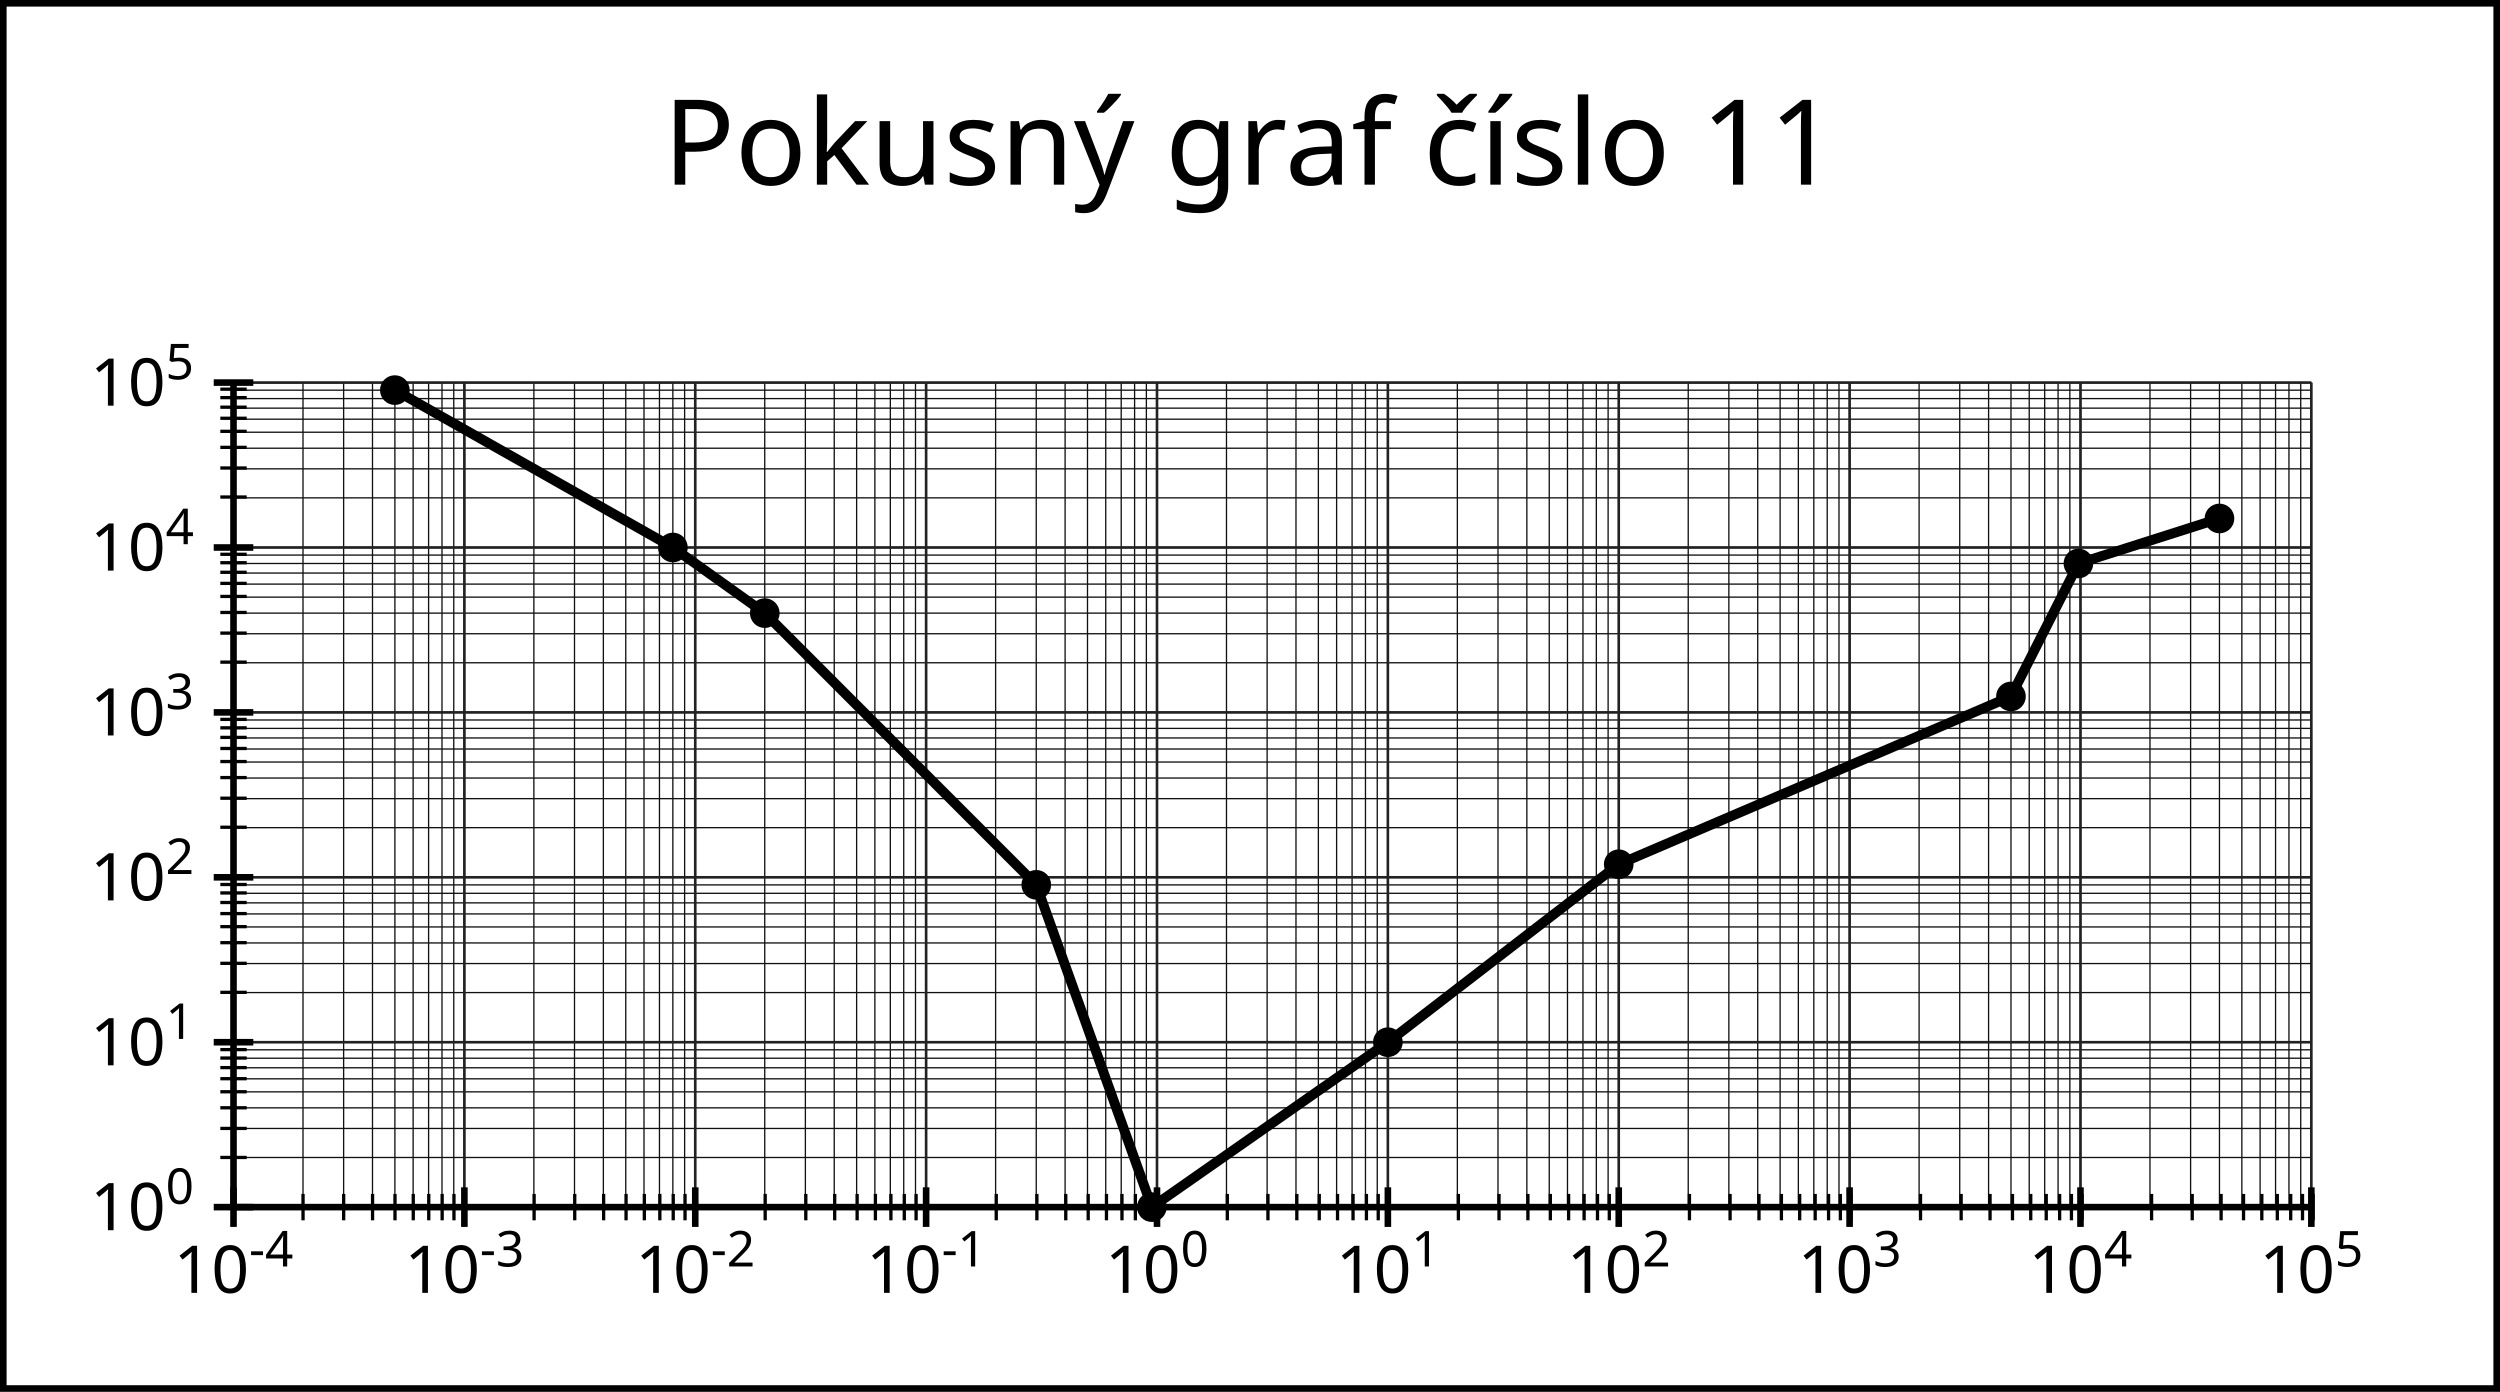
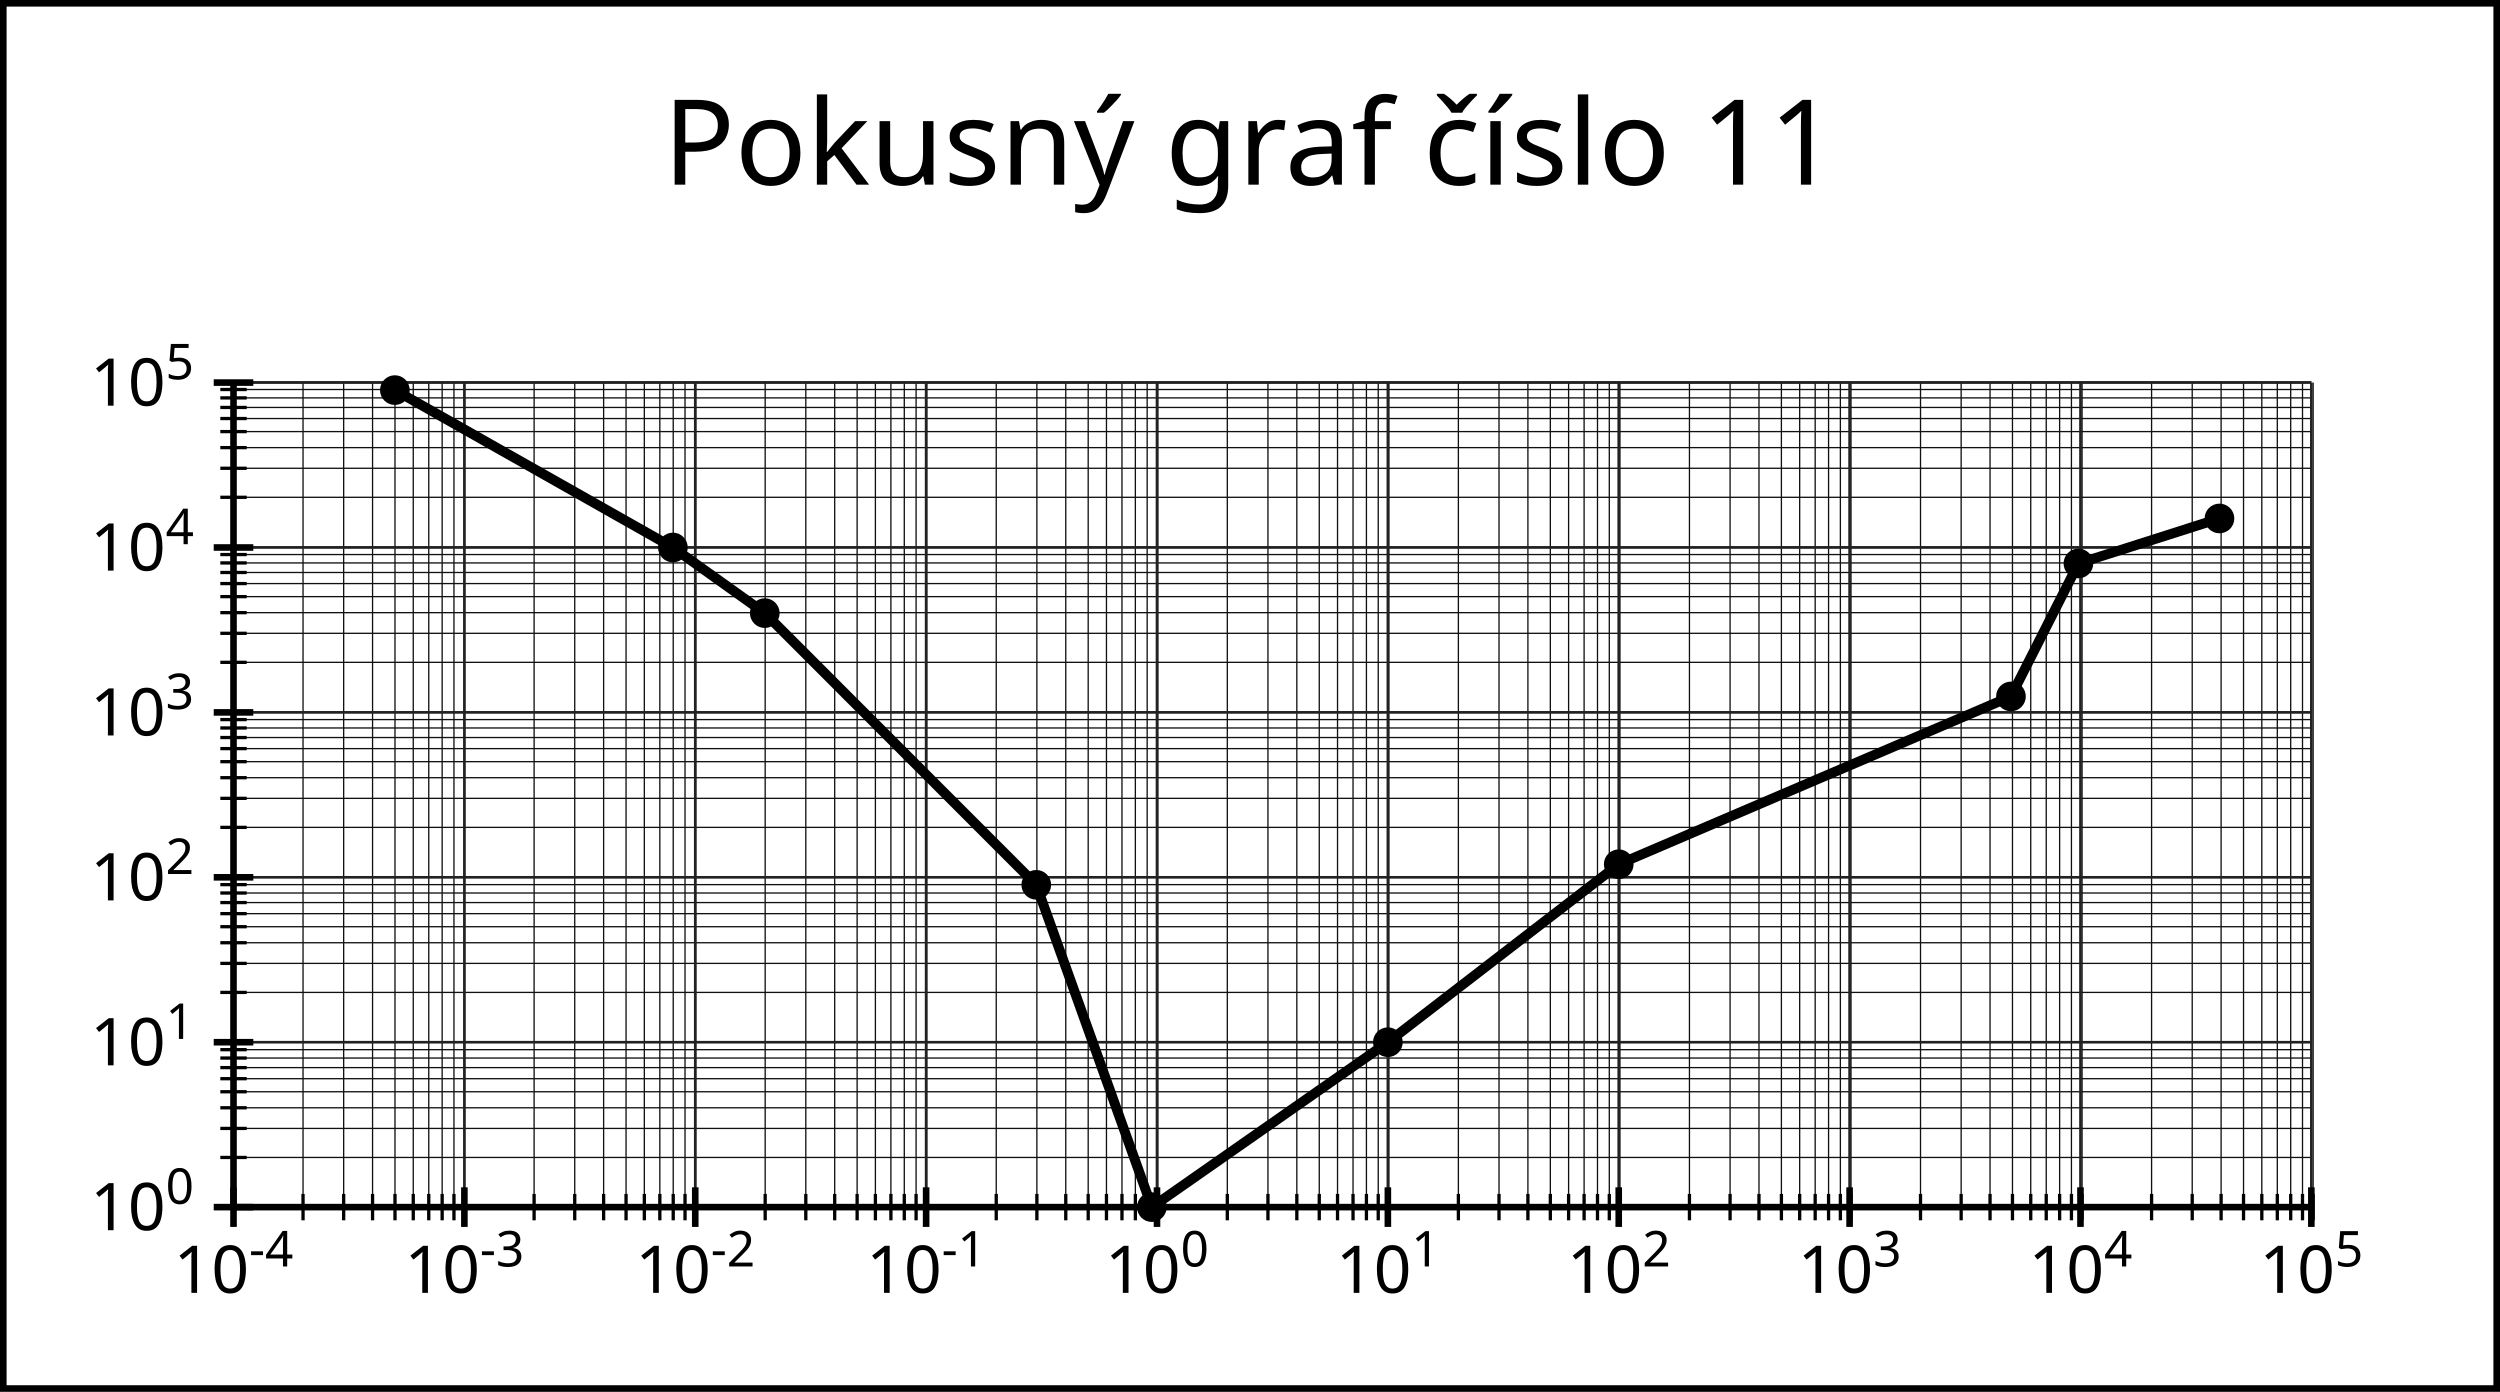
<svg xmlns="http://www.w3.org/2000/svg" viewBox="0 0 379 211">
  <g>
    <text x="189.5" y="28" text-anchor="middle" font-family="Verdana" font-size="18" fill="black">Pokusný graf číslo 11</text>
  </g>
-   <path d="M35.4,58 l0,125 m10.535,-125 l0,125 m6.16,-125 l0,125 m4.375,-125 l0,125 m3.395,-125 l0,125 m2.765,-125 l0,125 m2.345,-125 l0,125 m2.03,-125 l0,125 m1.785,-125 l0,125 m1.61,-125 l0,125 m10.535,-125 l0,125 m6.16,-125 l0,125 m4.375,-125 l0,125 m3.395,-125 l0,125 m2.765,-125 l0,125 m2.345,-125 l0,125 m2.03,-125 l0,125 m1.785,-125 l0,125 m1.61,-125 l0,125 m10.535,-125 l0,125 m6.16,-125 l0,125 m4.375,-125 l0,125 m3.395,-125 l0,125 m2.765,-125 l0,125 m2.345,-125 l0,125 m2.03,-125 l0,125 m1.785,-125 l0,125 m1.61,-125 l0,125 m10.535,-125 l0,125 m6.16,-125 l0,125 m4.375,-125 l0,125 m3.395,-125 l0,125 m2.765,-125 l0,125 m2.345,-125 l0,125 m2.03,-125 l0,125 m1.785,-125 l0,125 m1.61,-125 l0,125 m10.535,-125 l0,125 m6.16,-125 l0,125 m4.375,-125 l0,125 m3.395,-125 l0,125 m2.765,-125 l0,125 m2.345,-125 l0,125 m2.03,-125 l0,125 m1.785,-125 l0,125 m1.61,-125 l0,125 m10.535,-125 l0,125 m6.16,-125 l0,125 m4.375,-125 l0,125 m3.395,-125 l0,125 m2.765,-125 l0,125 m2.345,-125 l0,125 m2.03,-125 l0,125 m1.785,-125 l0,125 m1.61,-125 l0,125 m10.535,-125 l0,125 m6.16,-125 l0,125 m4.375,-125 l0,125 m3.395,-125 l0,125 m2.765,-125 l0,125 m2.345,-125 l0,125 m2.03,-125 l0,125 m1.785,-125 l0,125 m1.61,-125 l0,125 m10.535,-125 l0,125 m6.16,-125 l0,125 m4.375,-125 l0,125 m3.395,-125 l0,125 m2.765,-125 l0,125 m2.345,-125 l0,125 m2.03,-125 l0,125 m1.785,-125 l0,125 m1.61,-125 l0,125 m10.535,-125 l0,125 m6.16,-125 l0,125 m4.375,-125 l0,125 m3.395,-125 l0,125 m2.765,-125 l0,125 m2.345,-125 l0,125 m2.03,-125 l0,125 m1.785,-125 l0,125 m1.61,-125 l0,125" stroke="#111" stroke-width="0.2" />
-   <path d="M35.4,183 l315,0  m-315,-7.525 l315,0  m-315,-4.4 l315,0  m-315,-3.125 l315,0  m-315,-2.425 l315,0  m-315,-1.975 l315,0  m-315,-1.675 l315,0  m-315,-1.45 l315,0  m-315,-1.275 l315,0  m-315,-1.15 l315,0  m-315,-7.525 l315,0  m-315,-4.4 l315,0  m-315,-3.125 l315,0  m-315,-2.425 l315,0  m-315,-1.975 l315,0  m-315,-1.675 l315,0  m-315,-1.45 l315,0  m-315,-1.275 l315,0  m-315,-1.15 l315,0  m-315,-7.525 l315,0  m-315,-4.4 l315,0  m-315,-3.125 l315,0  m-315,-2.425 l315,0  m-315,-1.975 l315,0  m-315,-1.675 l315,0  m-315,-1.45 l315,0  m-315,-1.275 l315,0  m-315,-1.15 l315,0  m-315,-7.525 l315,0  m-315,-4.4 l315,0  m-315,-3.125 l315,0  m-315,-2.425 l315,0  m-315,-1.975 l315,0  m-315,-1.675 l315,0  m-315,-1.45 l315,0  m-315,-1.275 l315,0  m-315,-1.15 l315,0  m-315,-7.525 l315,0  m-315,-4.4 l315,0  m-315,-3.125 l315,0  m-315,-2.425 l315,0  m-315,-1.975 l315,0  m-315,-1.675 l315,0  m-315,-1.45 l315,0  m-315,-1.275 l315,0  m-315,-1.15 l315,0 " stroke="#111" stroke-width="0.2" />
+   <path d="M35.4,58 l0,125 m10.54,-125 l0,125 m6.16,-125 l0,125 m4.38,-125 l0,125 m3.4,-125 l0,125 m2.77,-125 l0,125 m2.35,-125 l0,125 m2.03,-125 l0,125 m1.79,-125 l0,125 m1.61,-125 l0,125 m10.54,-125 l0,125 m6.16,-125 l0,125 m4.38,-125 l0,125 m3.4,-125 l0,125 m2.77,-125 l0,125 m2.35,-125 l0,125 m2.03,-125 l0,125 m1.79,-125 l0,125 m1.61,-125 l0,125 m10.54,-125 l0,125 m6.16,-125 l0,125 m4.38,-125 l0,125 m3.4,-125 l0,125 m2.77,-125 l0,125 m2.35,-125 l0,125 m2.03,-125 l0,125 m1.79,-125 l0,125 m1.61,-125 l0,125 m10.54,-125 l0,125 m6.16,-125 l0,125 m4.38,-125 l0,125 m3.4,-125 l0,125 m2.77,-125 l0,125 m2.35,-125 l0,125 m2.03,-125 l0,125 m1.79,-125 l0,125 m1.61,-125 l0,125 m10.54,-125 l0,125 m6.16,-125 l0,125 m4.38,-125 l0,125 m3.4,-125 l0,125 m2.77,-125 l0,125 m2.35,-125 l0,125 m2.03,-125 l0,125 m1.79,-125 l0,125 m1.61,-125 l0,125 m10.54,-125 l0,125 m6.16,-125 l0,125 m4.38,-125 l0,125 m3.4,-125 l0,125 m2.77,-125 l0,125 m2.35,-125 l0,125 m2.03,-125 l0,125 m1.79,-125 l0,125 m1.61,-125 l0,125 m10.54,-125 l0,125 m6.16,-125 l0,125 m4.38,-125 l0,125 m3.4,-125 l0,125 m2.77,-125 l0,125 m2.35,-125 l0,125 m2.03,-125 l0,125 m1.79,-125 l0,125 m1.61,-125 l0,125 m10.54,-125 l0,125 m6.16,-125 l0,125 m4.38,-125 l0,125 m3.4,-125 l0,125 m2.77,-125 l0,125 m2.35,-125 l0,125 m2.03,-125 l0,125 m1.79,-125 l0,125 m1.61,-125 l0,125 m10.54,-125 l0,125 m6.16,-125 l0,125 m4.38,-125 l0,125 m3.4,-125 l0,125 m2.77,-125 l0,125 m2.35,-125 l0,125 m2.03,-125 l0,125 m1.79,-125 l0,125 m1.61,-125 l0,125" stroke="#111" stroke-width="0.2" />
+   <path d="M35.4,183 l315,0  m-315,-7.53 l315,0  m-315,-4.4 l315,0  m-315,-3.13 l315,0  m-315,-2.43 l315,0  m-315,-1.98 l315,0  m-315,-1.68 l315,0  m-315,-1.45 l315,0  m-315,-1.27 l315,0  m-315,-1.15 l315,0  m-315,-7.53 l315,0  m-315,-4.4 l315,0  m-315,-3.13 l315,0  m-315,-2.43 l315,0  m-315,-1.98 l315,0  m-315,-1.68 l315,0  m-315,-1.45 l315,0  m-315,-1.27 l315,0  m-315,-1.15 l315,0  m-315,-7.53 l315,0  m-315,-4.4 l315,0  m-315,-3.13 l315,0  m-315,-2.43 l315,0  m-315,-1.98 l315,0  m-315,-1.68 l315,0  m-315,-1.45 l315,0  m-315,-1.27 l315,0  m-315,-1.15 l315,0  m-315,-7.53 l315,0  m-315,-4.4 l315,0  m-315,-3.13 l315,0  m-315,-2.43 l315,0  m-315,-1.98 l315,0  m-315,-1.68 l315,0  m-315,-1.45 l315,0  m-315,-1.27 l315,0  m-315,-1.15 l315,0  m-315,-7.53 l315,0  m-315,-4.4 l315,0  m-315,-3.13 l315,0  m-315,-2.43 l315,0  m-315,-1.98 l315,0  m-315,-1.68 l315,0  m-315,-1.45 l315,0  m-315,-1.27 l315,0  m-315,-1.15 l315,0 " stroke="#111" stroke-width="0.2" />
  <path d="M35.4,58 l0,125 m35,-125 l0,125 m35,-125 l0,125 m35,-125 l0,125 m35,-125 l0,125 m35,-125 l0,125 m35,-125 l0,125 m35,-125 l0,125 m35,-125 l0,125 m35,-125 l0,125" stroke="#222" stroke-width="0.4" />
  <path d="M35.4,183 l315,0  m-315,-25 l315,0  m-315,-25 l315,0  m-315,-25 l315,0  m-315,-25 l315,0  m-315,-25 l315,0 " stroke="#222" stroke-width="0.4" />
  <g stroke="black">
    <path d="M35.4,181 l0,4 m10.54,-4 l0,4 m6.16,-4 l0,4 m4.38,-4 l0,4 m3.4,-4 l0,4 m2.77,-4 l0,4 m2.35,-4 l0,4 m2.03,-4 l0,4 m1.79,-4 l0,4 m1.61,-4 l0,4 m10.54,-4 l0,4 m6.16,-4 l0,4 m4.38,-4 l0,4 m3.4,-4 l0,4 m2.77,-4 l0,4 m2.35,-4 l0,4 m2.03,-4 l0,4 m1.79,-4 l0,4 m1.61,-4 l0,4 m10.54,-4 l0,4 m6.16,-4 l0,4 m4.38,-4 l0,4 m3.4,-4 l0,4 m2.77,-4 l0,4 m2.35,-4 l0,4 m2.03,-4 l0,4 m1.79,-4 l0,4 m1.61,-4 l0,4 m10.54,-4 l0,4 m6.16,-4 l0,4 m4.38,-4 l0,4 m3.4,-4 l0,4 m2.77,-4 l0,4 m2.35,-4 l0,4 m2.03,-4 l0,4 m1.79,-4 l0,4 m1.61,-4 l0,4 m10.54,-4 l0,4 m6.16,-4 l0,4 m4.38,-4 l0,4 m3.4,-4 l0,4 m2.77,-4 l0,4 m2.35,-4 l0,4 m2.03,-4 l0,4 m1.79,-4 l0,4 m1.61,-4 l0,4 m10.54,-4 l0,4 m6.16,-4 l0,4 m4.38,-4 l0,4 m3.4,-4 l0,4 m2.77,-4 l0,4 m2.35,-4 l0,4 m2.03,-4 l0,4 m1.79,-4 l0,4 m1.61,-4 l0,4 m10.54,-4 l0,4 m6.16,-4 l0,4 m4.38,-4 l0,4 m3.4,-4 l0,4 m2.77,-4 l0,4 m2.35,-4 l0,4 m2.03,-4 l0,4 m1.79,-4 l0,4 m1.61,-4 l0,4 m10.54,-4 l0,4 m6.16,-4 l0,4 m4.38,-4 l0,4 m3.4,-4 l0,4 m2.77,-4 l0,4 m2.35,-4 l0,4 m2.03,-4 l0,4 m1.79,-4 l0,4 m1.61,-4 l0,4 m10.54,-4 l0,4 m6.16,-4 l0,4 m4.38,-4 l0,4 m3.4,-4 l0,4 m2.77,-4 l0,4 m2.35,-4 l0,4 m2.03,-4 l0,4 m1.79,-4 l0,4 m1.61,-4 l0,4" stroke-width="0.5" />
-     <path d="M33.4,183 l4,0  m-4,-7.53 l4,0  m-4,-4.4 l4,0  m-4,-3.13 l4,0  m-4,-2.43 l4,0  m-4,-1.98 l4,0  m-4,-1.68 l4,0  m-4,-1.45 l4,0  m-4,-1.28 l4,0  m-4,-1.15 l4,0  m-4,-7.53 l4,0  m-4,-4.4 l4,0  m-4,-3.13 l4,0  m-4,-2.43 l4,0  m-4,-1.98 l4,0  m-4,-1.68 l4,0  m-4,-1.45 l4,0  m-4,-1.28 l4,0  m-4,-1.15 l4,0  m-4,-7.53 l4,0  m-4,-4.4 l4,0  m-4,-3.13 l4,0  m-4,-2.43 l4,0  m-4,-1.98 l4,0  m-4,-1.68 l4,0  m-4,-1.45 l4,0  m-4,-1.28 l4,0  m-4,-1.15 l4,0  m-4,-7.53 l4,0  m-4,-4.4 l4,0  m-4,-3.13 l4,0  m-4,-2.43 l4,0  m-4,-1.98 l4,0  m-4,-1.68 l4,0  m-4,-1.45 l4,0  m-4,-1.28 l4,0  m-4,-1.15 l4,0  m-4,-7.53 l4,0  m-4,-4.4 l4,0  m-4,-3.13 l4,0  m-4,-2.43 l4,0  m-4,-1.98 l4,0  m-4,-1.68 l4,0  m-4,-1.45 l4,0  m-4,-1.28 l4,0  m-4,-1.15 l4,0 " stroke-width="0.5" />
+     <path d="M33.4,183 l4,0  m-4,-7.53 l4,0  m-4,-4.4 l4,0  m-4,-3.13 l4,0  m-4,-2.43 l4,0  m-4,-1.98 l4,0  m-4,-1.68 l4,0  m-4,-1.45 l4,0  m-4,-1.27 l4,0  m-4,-1.15 l4,0  m-4,-7.53 l4,0  m-4,-4.4 l4,0  m-4,-3.13 l4,0  m-4,-2.43 l4,0  m-4,-1.98 l4,0  m-4,-1.68 l4,0  m-4,-1.45 l4,0  m-4,-1.27 l4,0  m-4,-1.15 l4,0  m-4,-7.53 l4,0  m-4,-4.4 l4,0  m-4,-3.13 l4,0  m-4,-2.43 l4,0  m-4,-1.98 l4,0  m-4,-1.68 l4,0  m-4,-1.45 l4,0  m-4,-1.27 l4,0  m-4,-1.15 l4,0  m-4,-7.53 l4,0  m-4,-4.4 l4,0  m-4,-3.13 l4,0  m-4,-2.43 l4,0  m-4,-1.98 l4,0  m-4,-1.68 l4,0  m-4,-1.45 l4,0  m-4,-1.27 l4,0  m-4,-1.15 l4,0  m-4,-7.53 l4,0  m-4,-4.4 l4,0  m-4,-3.13 l4,0  m-4,-2.43 l4,0  m-4,-1.98 l4,0  m-4,-1.68 l4,0  m-4,-1.45 l4,0  m-4,-1.27 l4,0  m-4,-1.15 l4,0 " stroke-width="0.5" />
    <path d="M35.4,180 l0,6 m35,-6 l0,6 m35,-6 l0,6 m35,-6 l0,6 m35,-6 l0,6 m35,-6 l0,6 m35,-6 l0,6 m35,-6 l0,6 m35,-6 l0,6 m35,-6 l0,6" stroke-width="1" />
    <path d="M32.4,183 l6,0  m-6,-25 l6,0  m-6,-25 l6,0  m-6,-25 l6,0  m-6,-25 l6,0  m-6,-25 l6,0 " stroke-width="1" />
  </g>
  <g stroke="black" stroke-width="1">
    <line x1="35.4" y1="183" x2="350.4" y2="183" />
  </g>
  <g text-anchor="middle" font-family="Verdana" font-size="10" fill="black">
    <text x="35.4" y="196">10<tspan font-size="7.5" dy="-4">-4</tspan>
    </text>
    <text x="70.4" y="196">10<tspan font-size="7.5" dy="-4">-3</tspan>
    </text>
    <text x="105.4" y="196">10<tspan font-size="7.5" dy="-4">-2</tspan>
    </text>
    <text x="140.4" y="196">10<tspan font-size="7.5" dy="-4">-1</tspan>
    </text>
    <text x="175.4" y="196">10<tspan font-size="7.5" dy="-4">0</tspan>
    </text>
    <text x="210.4" y="196">10<tspan font-size="7.5" dy="-4">1</tspan>
    </text>
    <text x="245.4" y="196">10<tspan font-size="7.5" dy="-4">2</tspan>
    </text>
    <text x="280.4" y="196">10<tspan font-size="7.5" dy="-4">3</tspan>
    </text>
    <text x="315.4" y="196">10<tspan font-size="7.5" dy="-4">4</tspan>
    </text>
    <text x="350.4" y="196">10<tspan font-size="7.5" dy="-4">5</tspan>
    </text>
  </g>
  <g stroke="black" stroke-width="1">
    <line x1="35.4" y1="183" x2="35.4" y2="58" />
  </g>
  <g text-anchor="end" font-family="Verdana" font-size="10" fill="black">
    <text x="29.4" y="186.5">10<tspan font-size="7.5" dy="-4">0</tspan>
    </text>
    <text x="29.4" y="161.5">10<tspan font-size="7.5" dy="-4">1</tspan>
    </text>
    <text x="29.4" y="136.5">10<tspan font-size="7.5" dy="-4">2</tspan>
    </text>
    <text x="29.4" y="111.5">10<tspan font-size="7.5" dy="-4">3</tspan>
    </text>
    <text x="29.4" y="86.5">10<tspan font-size="7.5" dy="-4">4</tspan>
    </text>
    <text x="29.4" y="61.5">10<tspan font-size="7.5" dy="-4">5</tspan>
    </text>
  </g>
  <g stroke-width="1.5" fill="none" stroke-linecap="round" stroke-linejoin="round">
    <path d="M59.86,59.14 L102.01,83 L115.94,92.95 L157.1,134.14 L174.62,183 L210.4,158 L245.4,131.02 L304.86,105.58 L315.09,85.42 L336.47,78.6" stroke="black" />
  </g>
  <g stroke-width="1.5" fill="none" color="black" stroke="black" stroke-linecap="round">
    <circle cx="59.86" cy="59.14" r="1.5" fill="currentColor" />
    <circle cx="102.01" cy="83" r="1.5" fill="currentColor" />
    <circle cx="115.94" cy="92.95" r="1.5" fill="currentColor" />
    <circle cx="157.1" cy="134.14" r="1.5" fill="currentColor" />
    <circle cx="174.62" cy="183" r="1.5" fill="currentColor" />
    <circle cx="210.4" cy="158" r="1.5" fill="currentColor" />
    <circle cx="245.4" cy="131.02" r="1.5" fill="currentColor" />
    <circle cx="304.86" cy="105.58" r="1.5" fill="currentColor" />
    <circle cx="315.09" cy="85.42" r="1.5" fill="currentColor" />
    <circle cx="336.47" cy="78.6" r="1.5" fill="currentColor" />
  </g>
  <rect x="0.5" y="0.5" width="378" height="210" stroke="black" fill="none" stroke-width="1" />
</svg>
